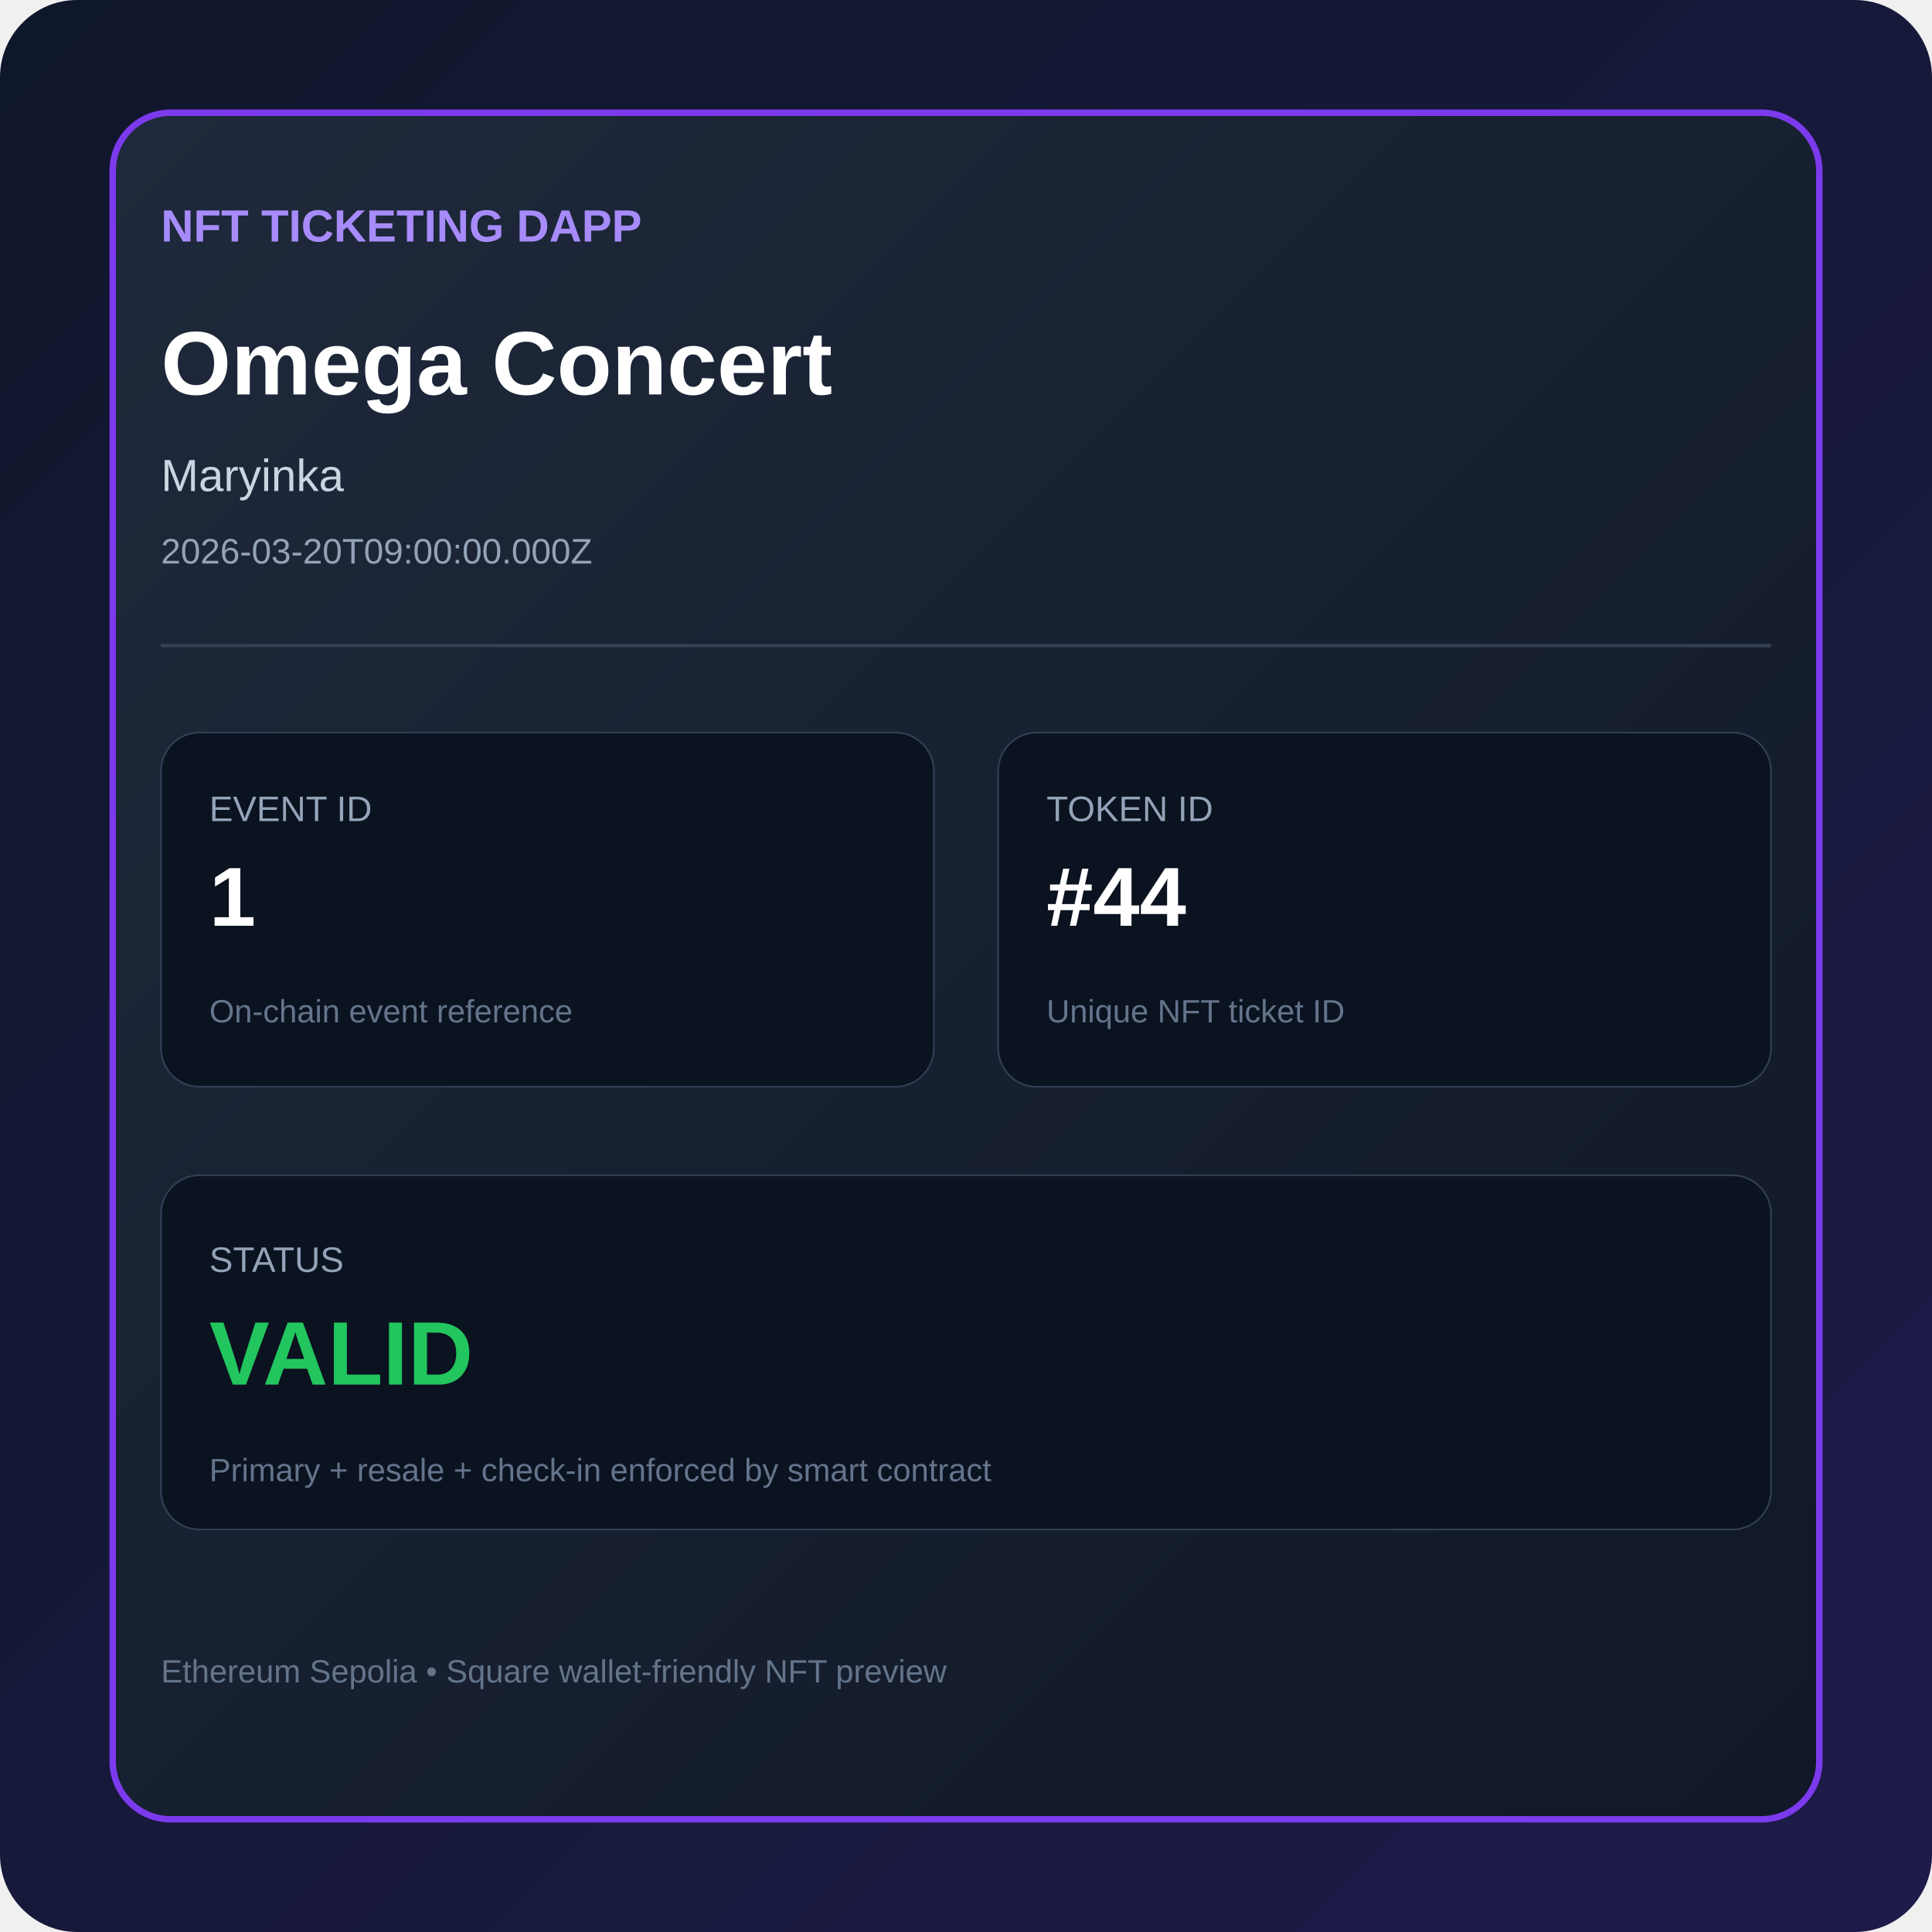
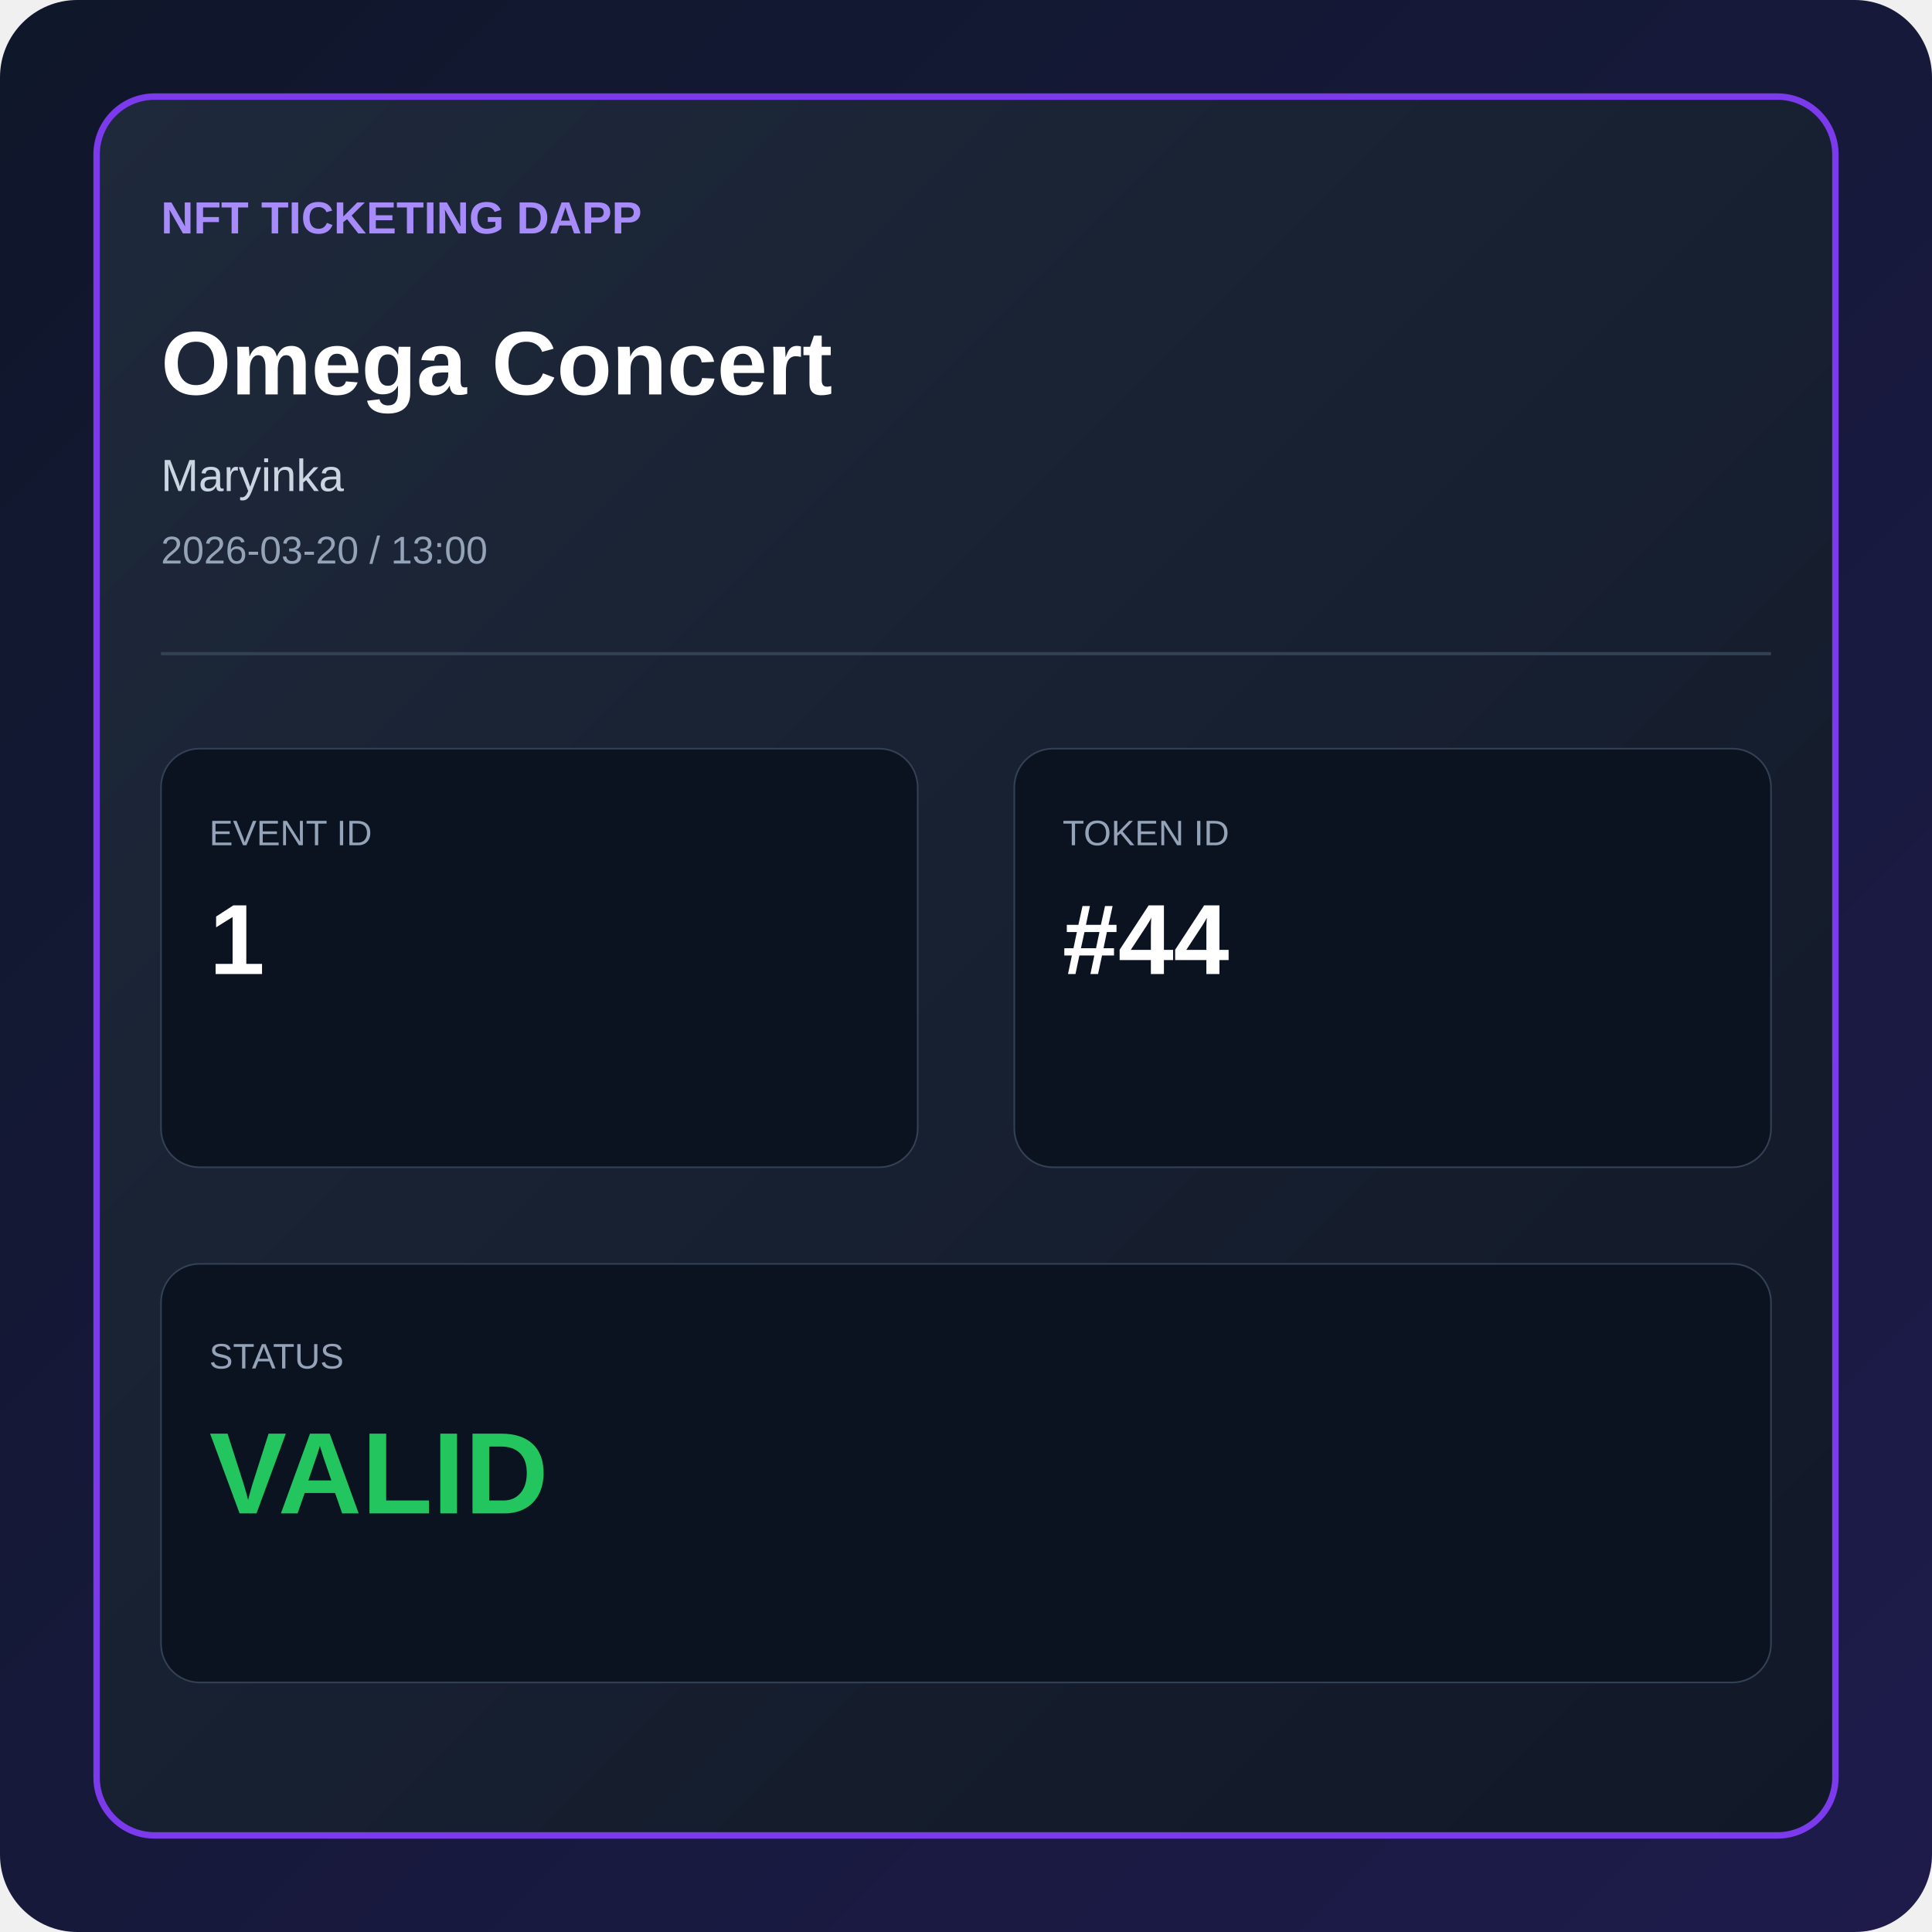
<svg xmlns="http://www.w3.org/2000/svg" width="1200" height="1200" viewBox="0 0 1200 1200">
  <defs>
    <linearGradient id="bg" x1="0" y1="0" x2="1" y2="1">
      <stop offset="0%" stop-color="#0f172a" />
      <stop offset="100%" stop-color="#1e1b4b" />
    </linearGradient>
    <linearGradient id="panel" x1="0" y1="0" x2="1" y2="1">
      <stop offset="0%" stop-color="#1e293b" />
      <stop offset="100%" stop-color="#111827" />
    </linearGradient>
  </defs>
  <rect width="1200" height="1200" rx="48" fill="url(#bg)" />
-   <rect x="70" y="70" width="1060" height="1060" rx="36" fill="url(#panel)" stroke="#7c3aed" stroke-width="4" />
-   <text x="100" y="150" fill="#a78bfa" font-size="28" font-family="Arial, sans-serif" font-weight="700">NFT TICKETING DAPP</text>
+   <rect x="60" y="60" width="1080" height="1080" rx="36" fill="url(#panel)" stroke="#7c3aed" stroke-width="4" />
+   <text x="100" y="145" fill="#a78bfa" font-size="28" font-family="Arial, sans-serif" font-weight="700">NFT TICKETING DAPP</text>
  <text x="100" y="245" fill="#ffffff" font-size="56" font-family="Arial, sans-serif" font-weight="700">Omega Concert</text>
  <text x="100" y="305" fill="#cbd5e1" font-size="28" font-family="Arial, sans-serif">Maryinka</text>
-   <text x="100" y="350" fill="#94a3b8" font-size="22" font-family="Arial, sans-serif">2026-03-20T09:00:00.000Z</text>
-   <rect x="100" y="400" width="1000" height="2" fill="#334155" />
-   <rect x="100" y="455" width="480" height="220" rx="24" fill="#0b1220" stroke="#334155" />
-   <text x="130" y="510" fill="#94a3b8" font-size="22" font-family="Arial, sans-serif">EVENT ID</text>
-   <text x="130" y="575" fill="#ffffff" font-size="52" font-family="Arial, sans-serif" font-weight="700">1</text>
-   <text x="130" y="635" fill="#64748b" font-size="20" font-family="Arial, sans-serif">On-chain event reference</text>
-   <rect x="620" y="455" width="480" height="220" rx="24" fill="#0b1220" stroke="#334155" />
-   <text x="650" y="510" fill="#94a3b8" font-size="22" font-family="Arial, sans-serif">TOKEN ID</text>
-   <text x="650" y="575" fill="#ffffff" font-size="52" font-family="Arial, sans-serif" font-weight="700">#44</text>
-   <text x="650" y="635" fill="#64748b" font-size="20" font-family="Arial, sans-serif">Unique NFT ticket ID</text>
-   <rect x="100" y="730" width="1000" height="220" rx="24" fill="#0b1220" stroke="#334155" />
-   <text x="130" y="790" fill="#94a3b8" font-size="22" font-family="Arial, sans-serif">STATUS</text>
-   <text x="130" y="860" fill="#22c55e" font-size="56" font-family="Arial, sans-serif" font-weight="700">VALID</text>
-   <text x="130" y="920" fill="#64748b" font-size="20" font-family="Arial, sans-serif">Primary + resale + check-in enforced by smart contract</text>
-   <text x="100" y="1045" fill="#64748b" font-size="20" font-family="Arial, sans-serif">
-     Ethereum Sepolia • Square wallet-friendly NFT preview
-   </text>
+   <text x="100" y="350" fill="#94a3b8" font-size="24" font-family="Arial, sans-serif">2026-03-20 / 13:00</text>
+   <rect x="100" y="405" width="1000" height="2" fill="#334155" />
+   <rect x="100" y="465" width="470" height="260" rx="24" fill="#0b1220" stroke="#334155" />
+   <text x="130" y="525" fill="#94a3b8" font-size="22" font-family="Arial, sans-serif">EVENT ID</text>
+   <text x="130" y="605" fill="#ffffff" font-size="62" font-family="Arial, sans-serif" font-weight="700">1</text>
+   <rect x="630" y="465" width="470" height="260" rx="24" fill="#0b1220" stroke="#334155" />
+   <text x="660" y="525" fill="#94a3b8" font-size="22" font-family="Arial, sans-serif">TOKEN ID</text>
+   <text x="660" y="605" fill="#ffffff" font-size="62" font-family="Arial, sans-serif" font-weight="700">#44</text>
+   <rect x="100" y="785" width="1000" height="260" rx="24" fill="#0b1220" stroke="#334155" />
+   <text x="130" y="850" fill="#94a3b8" font-size="22" font-family="Arial, sans-serif">STATUS</text>
+   <text x="130" y="940" fill="#22c55e" font-size="72" font-family="Arial, sans-serif" font-weight="700">VALID</text>
</svg>
